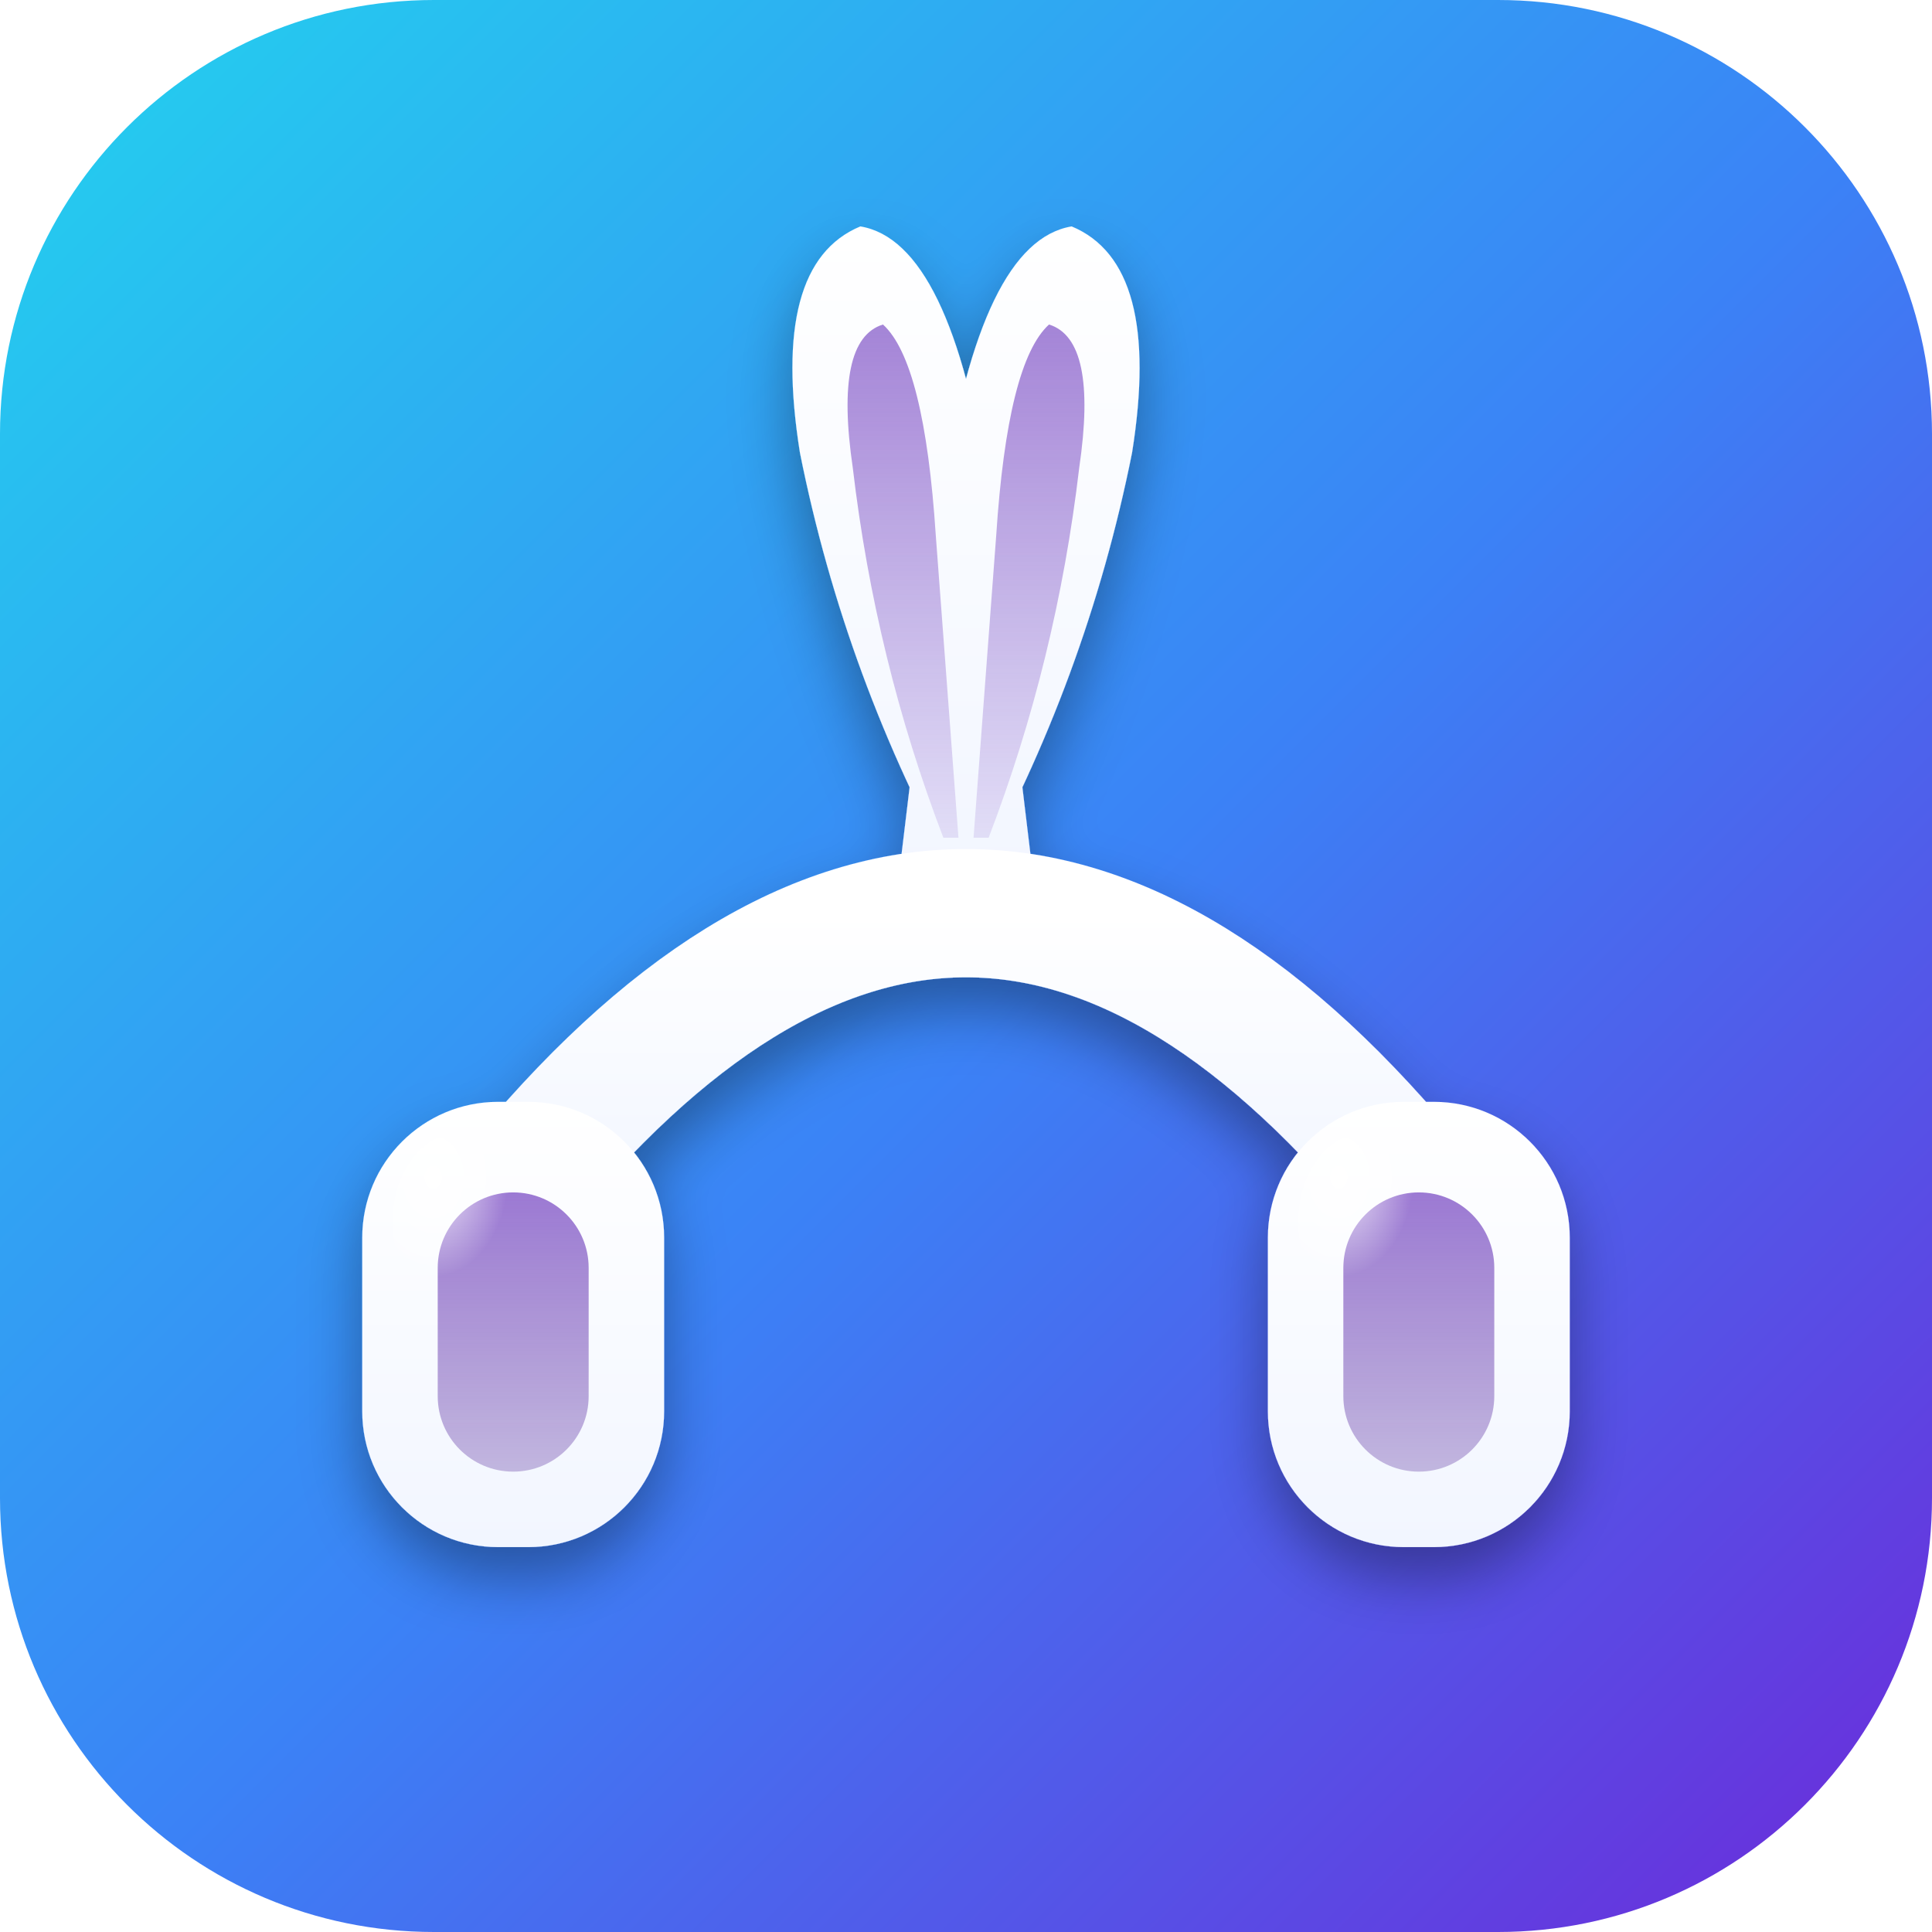
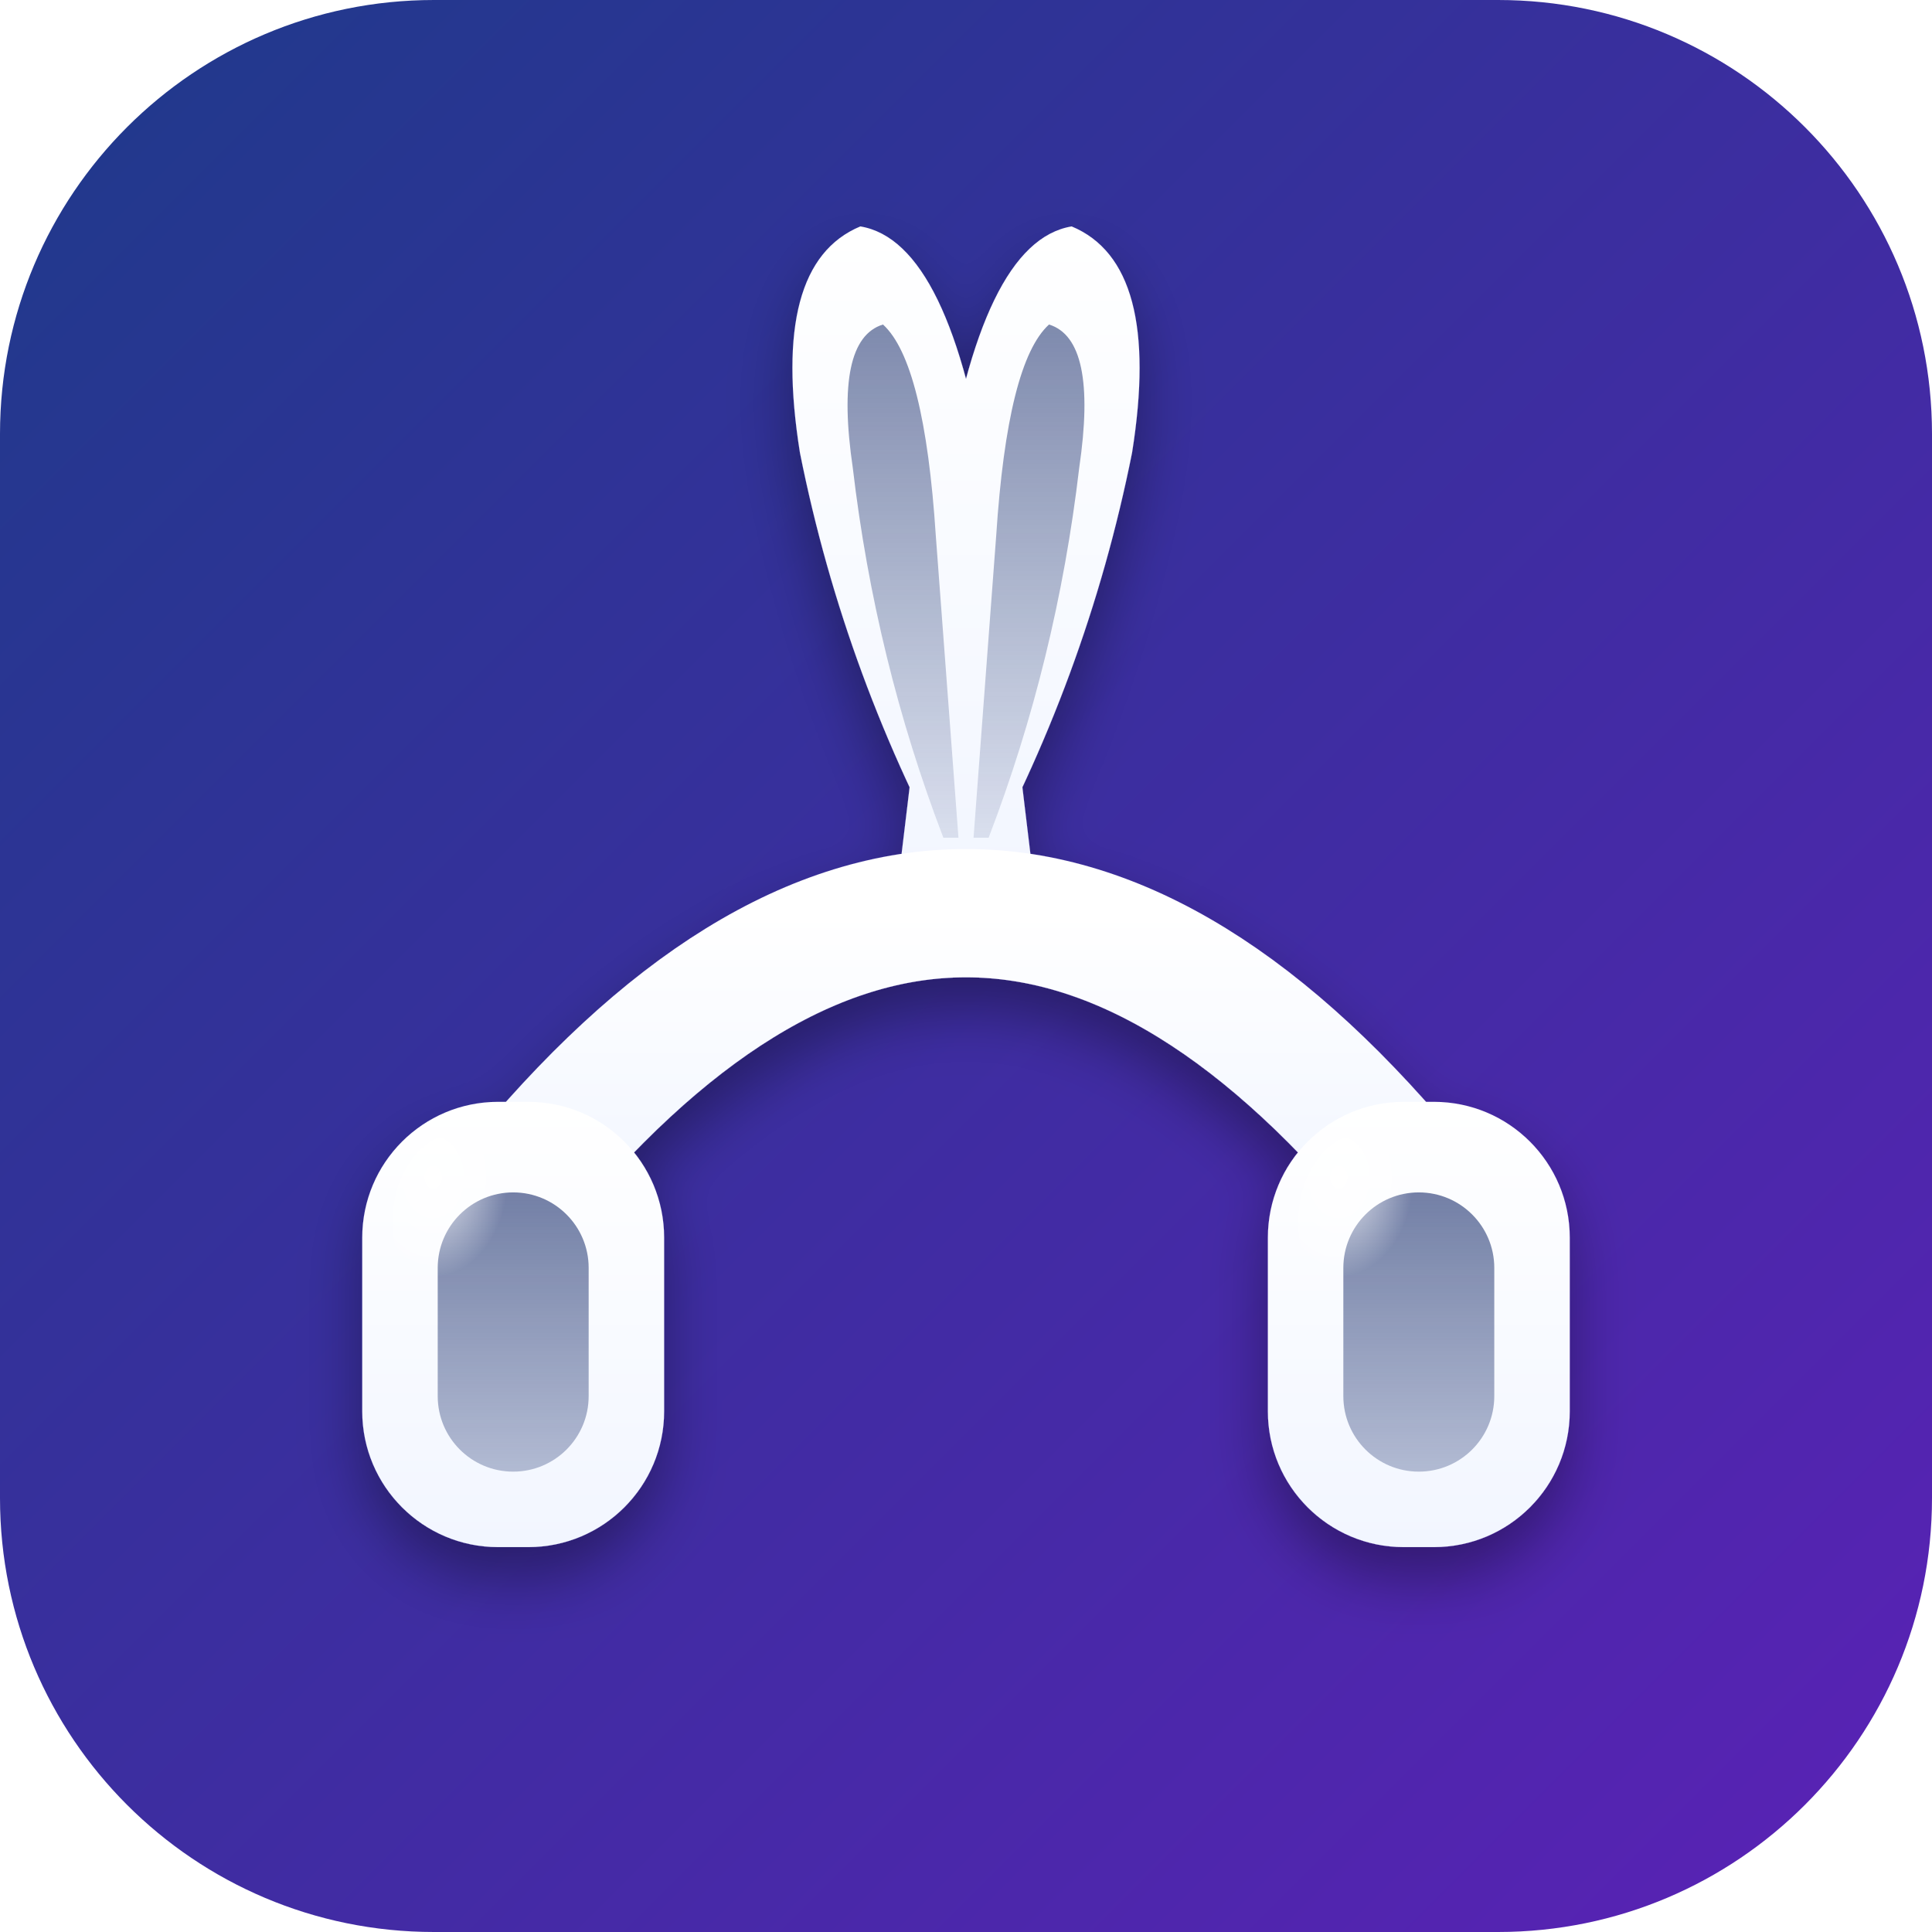
<svg xmlns="http://www.w3.org/2000/svg" viewBox="0 0 512 512">
  <defs>
    <linearGradient id="bg" x1="0" y1="0" x2="1" y2="1">
-       <stop offset="0%" stop-color="#22D3EE" />
-       <stop offset="52%" stop-color="#3B82F6" />
-       <stop offset="100%" stop-color="#6D28D9" />
+       <stop offset="0%" stop-color="#1E3A8A" />
+       <stop offset="100%" stop-color="#5B21B6" />
    </linearGradient>
    <linearGradient id="figure" x1="0" y1="0" x2="0" y2="1">
      <stop offset="0%" stop-color="#FFFFFF" />
      <stop offset="100%" stop-color="#F2F6FF" />
    </linearGradient>
    <linearGradient id="innerEar" x1="0" y1="0" x2="0" y2="1">
-       <stop offset="0%" stop-color="#5B21B6" stop-opacity="0.55" />
-       <stop offset="100%" stop-color="#5B21B6" stop-opacity="0.12" />
+       <stop offset="0%" stop-color="#172C6B" stop-opacity="0.55" />
+       <stop offset="100%" stop-color="#172C6B" stop-opacity="0.12" />
    </linearGradient>
    <linearGradient id="pad" x1="0" y1="0" x2="0" y2="1">
-       <stop offset="0%" stop-color="#5B21B6" stop-opacity="0.60" />
-       <stop offset="100%" stop-color="#4C1D95" stop-opacity="0.30" />
+       <stop offset="0%" stop-color="#172C6B" stop-opacity="0.60" />
+       <stop offset="100%" stop-color="#172C6B" stop-opacity="0.30" />
    </linearGradient>
    <radialGradient id="gloss" cx="0.3" cy="0.25" r="0.55">
      <stop offset="0%" stop-color="#FFFFFF" stop-opacity="0.85" />
      <stop offset="100%" stop-color="#FFFFFF" stop-opacity="0" />
    </radialGradient>
    <filter id="ds" x="-20%" y="-20%" width="140%" height="140%">
      <feGaussianBlur in="SourceAlpha" stdDeviation="8" />
      <feOffset dx="0" dy="8" />
      <feComponentTransfer>
        <feFuncA type="linear" slope="0.35" />
      </feComponentTransfer>
      <feMerge>
        <feMergeNode />
        <feMergeNode in="SourceGraphic" />
      </feMerge>
    </filter>
  </defs>
  <rect width="512" height="512" rx="115" fill="url(#bg)" />
  <g filter="url(#ds)">
    <path d="M 254 234 Q 224 180 212 120 Q 204 70 228 60 Q 252 64 262 130 Q 268 185 274 234 Z" fill="url(#figure)" />
    <path d="M 258 234 Q 288 180 300 120 Q 308 70 284 60 Q 260 64 250 130 Q 244 185 238 234 Z" fill="url(#figure)" />
    <path d="M 250 222 Q 232 175 226 124 Q 221 90 234 86 Q 245 96 248 142 Q 251 182 254 222 Z" fill="url(#innerEar)" />
    <path d="M 262 222 Q 280 175 286 124 Q 291 90 278 86 Q 267 96 264 142 Q 261 182 258 222 Z" fill="url(#innerEar)" />
    <path d="M 136 316 Q 256 168 376 316" fill="none" stroke="url(#figure)" stroke-width="34" stroke-linecap="round" />
    <rect x="96" y="292" width="80" height="118" rx="36" fill="url(#figure)" />
    <rect x="116" y="316" width="40" height="74" rx="20" fill="url(#pad)" />
    <ellipse cx="122" cy="324" rx="18" ry="24" fill="url(#gloss)" />
    <rect x="336" y="292" width="80" height="118" rx="36" fill="url(#figure)" />
    <rect x="356" y="316" width="40" height="74" rx="20" fill="url(#pad)" />
    <ellipse cx="362" cy="324" rx="18" ry="24" fill="url(#gloss)" />
  </g>
</svg>
